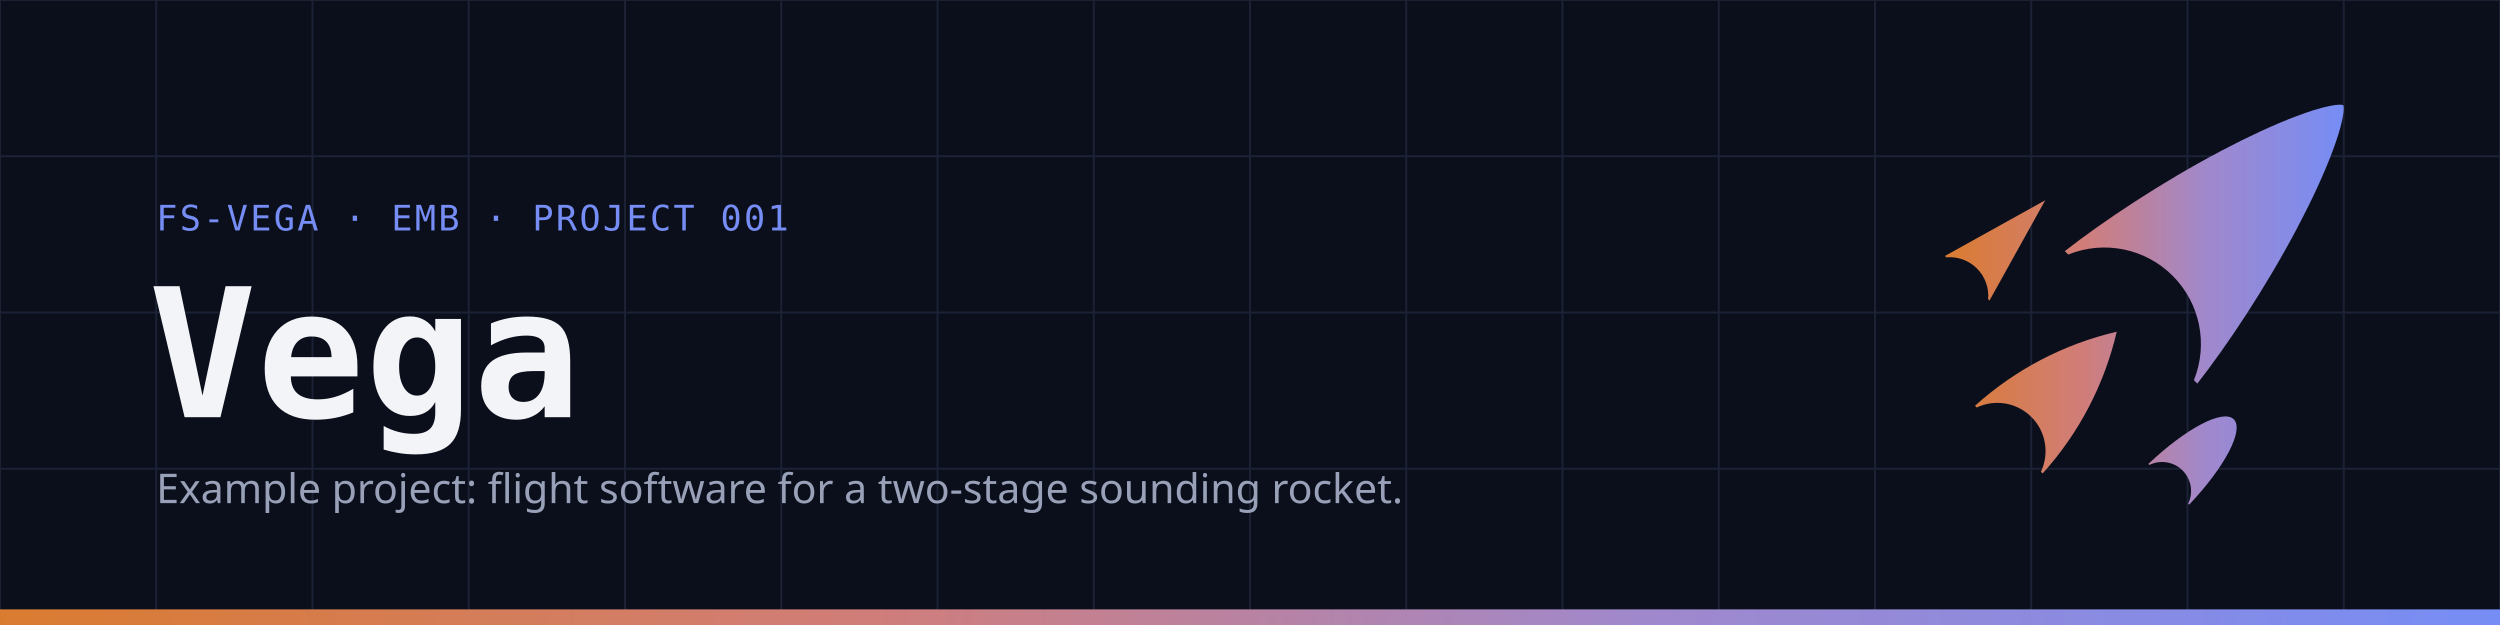
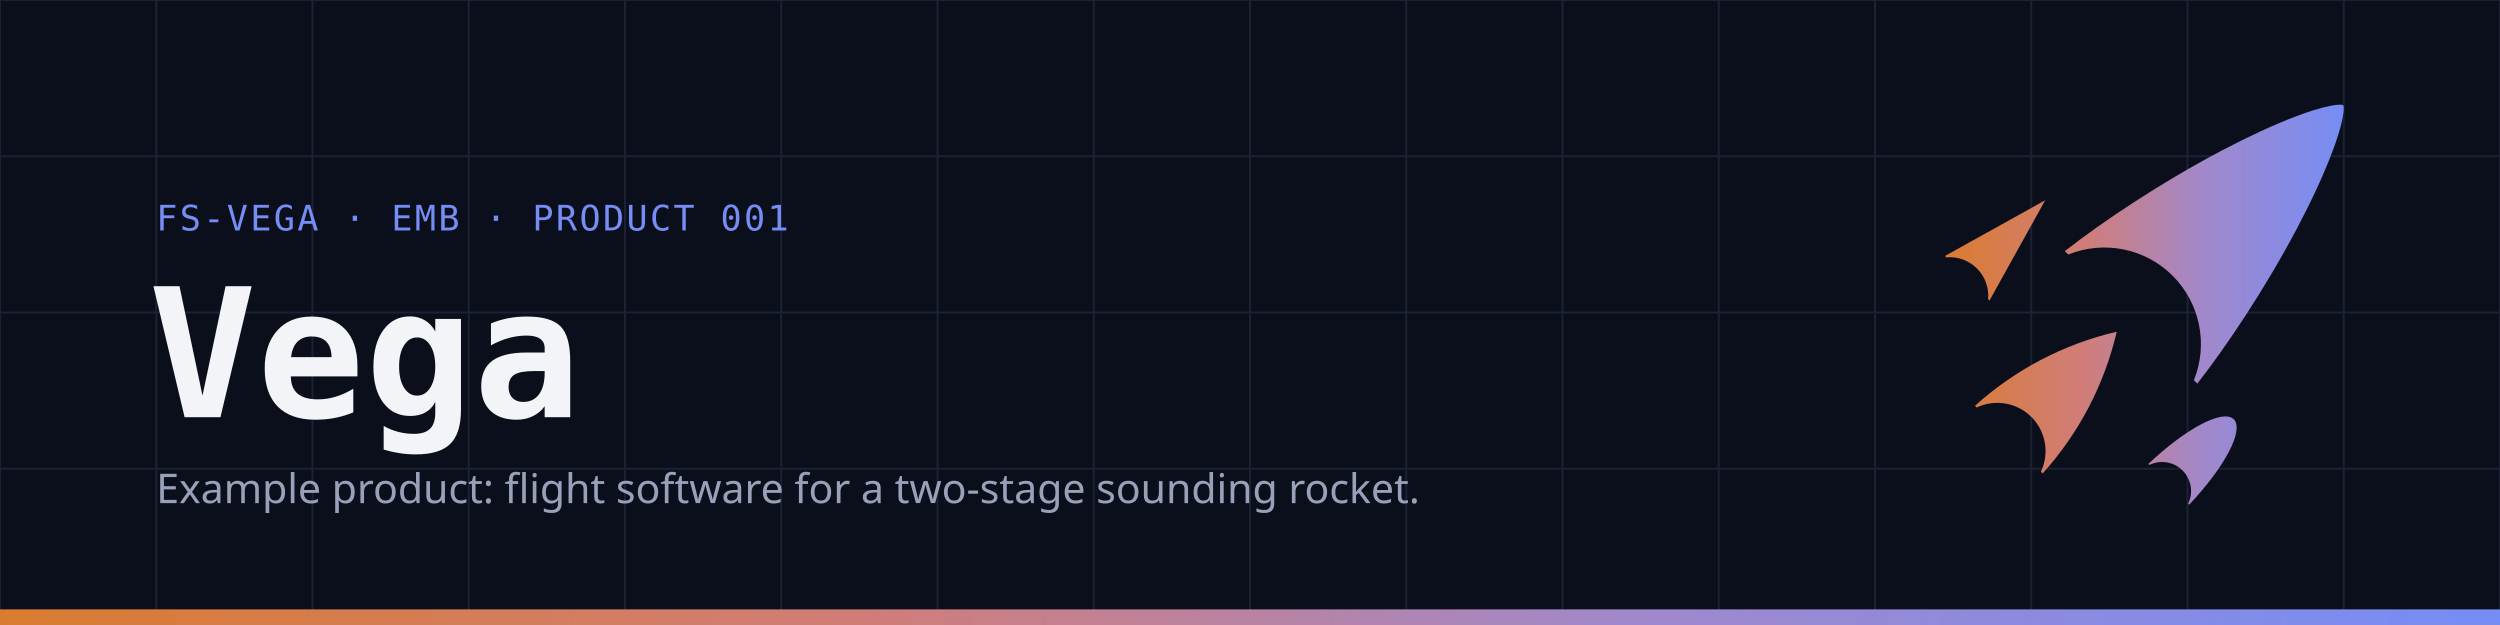
<svg xmlns="http://www.w3.org/2000/svg" width="1280" height="320" viewBox="0 0 1280 320" version="1.1">
  <defs id="defs">
    <linearGradient id="rb-strip" gradientUnits="userSpaceOnUse" x1="0" y1="0" x2="1280" y2="0">
      <stop offset="0.0" stop-color="#DA7C30" />
      <stop offset="0.35" stop-color="#D07D7A" />
      <stop offset="0.65" stop-color="#A188CB" />
      <stop offset="1.0" stop-color="#768DF5" />
    </linearGradient>
    <linearGradient id="rm-mg" gradientUnits="userSpaceOnUse" x1="0" y1="0" x2="199.422" y2="0">
      <stop offset="0.0" stop-color="#DA7C30" />
      <stop offset="0.35" stop-color="#D07D7A" />
      <stop offset="0.65" stop-color="#A188CB" />
      <stop offset="1.0" stop-color="#768DF5" />
    </linearGradient>
  </defs>
  <g id="layer-background">
    <rect width="1280" height="320" fill="#0B0F1C" />
    <path d="M0,0V320M80,0V320M160,0V320M240,0V320M320,0V320M400,0V320M480,0V320M560,0V320M640,0V320M720,0V320M800,0V320M880,0V320M960,0V320M1040,0V320M1120,0V320M1200,0V320M1280,0V320M0,0H1280M0,80H1280M0,160H1280M0,240H1280M0,320H1280" stroke="#2A3248" stroke-width="1" opacity="0.55" fill="none" />
    <rect x="0" y="312" width="1280" height="8" fill="url(#rb-strip)" />
  </g>
  <g id="layer-brand">
    <g transform="translate(995.792 53.6) scale(1.024)">
      <path fill="url(#rm-mg)" d="M85.914,113.508 A159.848,159.848 0 0 1 48.869,184.382 L48.016,183.529 A24.128,24.128 0 0 0 15.893,151.406 L15.04,150.553 A159.848,159.848 0 0 1 85.914,113.508 Z" />
      <path fill="url(#rm-mg)" d="M50.149,47.781 L22.289,97.93 L21.606,97.248 A19.302,19.302 0 0 0 0.682,76.324 L0,75.642 L50.149,47.781 Z" />
      <path fill="url(#rm-mg)" d="M144.432,157.307 A14.477,50.669 45 0 1 122.124,200 L121.612,199.488 A14.477,14.477 0 0 0 102.251,180.127 L101.74,179.615 A14.477,50.669 45 0 1 144.432,157.307 Z" />
      <path fill="url(#rm-mg)" d="M199.181,0.241 C199.298,0.359 199.385,0.959 199.41,1.426 C199.492,3.027 199.147,5.238 198.788,7.014 C197.757,12.117 195.885,17.78 193.745,23.469 C189.367,35.111 183.456,47.753 176.438,61.098 C160.383,91.625 140.597,121.106 126.198,139.461 L124.492,137.755 A48.256,48.256 0 0 0 61.667,74.93 L59.961,73.224 C78.316,58.825 107.797,39.039 138.324,22.984 C151.669,15.965 164.31,10.055 175.953,5.676 C181.642,3.537 187.305,1.665 192.407,0.634 C194.184,0.275 196.395,-0.07 197.996,0.012 C198.463,0.036 199.063,0.124 199.181,0.241 Z" />
    </g>
  </g>
  <g id="layer-text-edit-me">
-     <text x="80" y="118" text-anchor="start" fill="#768DF5" style="font-family:'Cascadia Mono',monospace;font-weight:400;font-size:18px;letter-spacing:1.2px">FS-VEGA · EMB · PROJECT 001</text>
+     <text x="80" y="118" text-anchor="start" fill="#768DF5" style="font-family:'Cascadia Mono',monospace;font-weight:400;font-size:18px;letter-spacing:1.2px">FS-VEGA · EMB · PRODUCT 001</text>
    <text x="76" y="213.6" text-anchor="start" fill="#F3F4F7" style="font-family:'Cascadia Mono',monospace;font-weight:600;font-size:92px">Vega</text>
-     <text x="80" y="257.6" text-anchor="start" fill="#98A1B8" style="font-family:Archivo,sans-serif;font-weight:400;font-size:21px">Example project: flight software for a two-stage sounding rocket.</text>
+     <text x="80" y="257.6" text-anchor="start" fill="#98A1B8" style="font-family:Archivo,sans-serif;font-weight:400;font-size:21px">Example product: flight software for a two-stage sounding rocket.</text>
  </g>
</svg>
